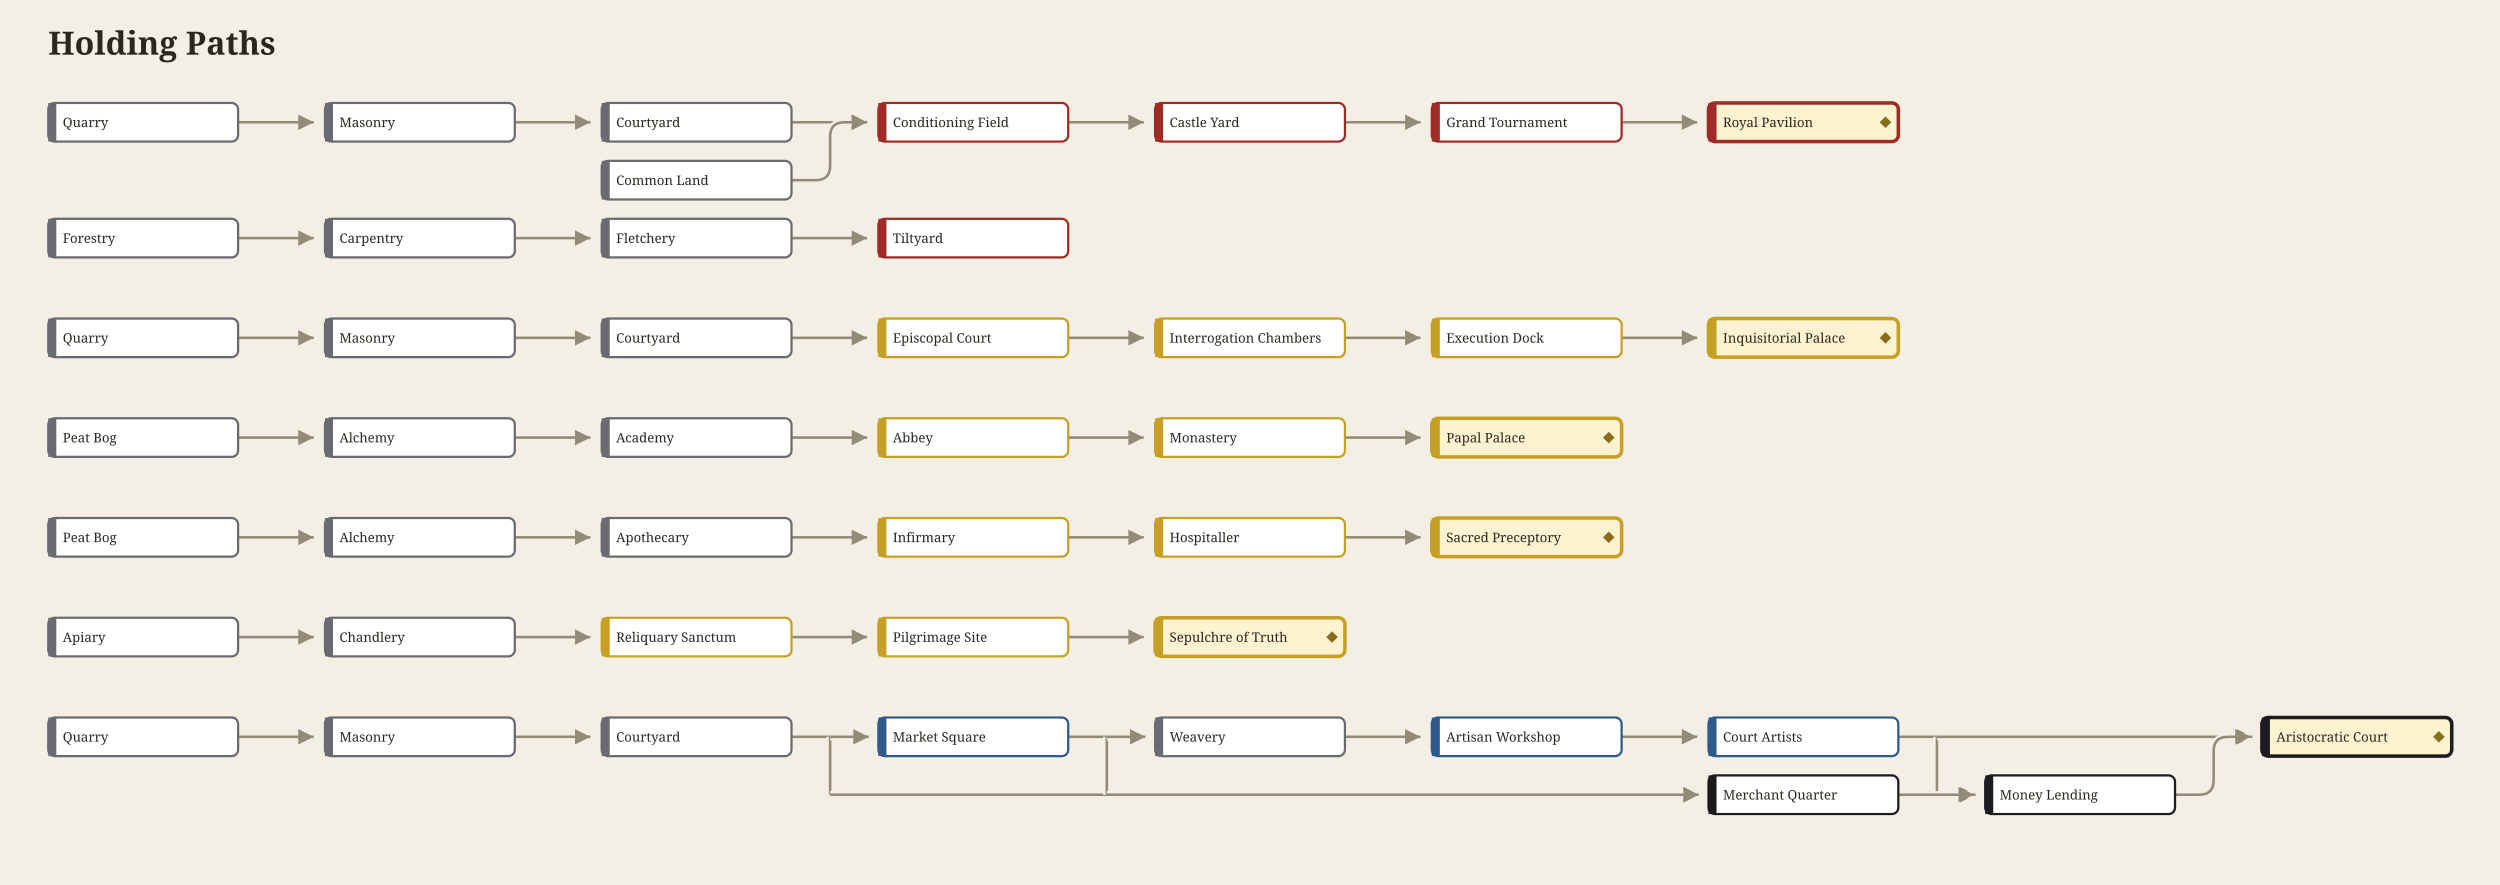
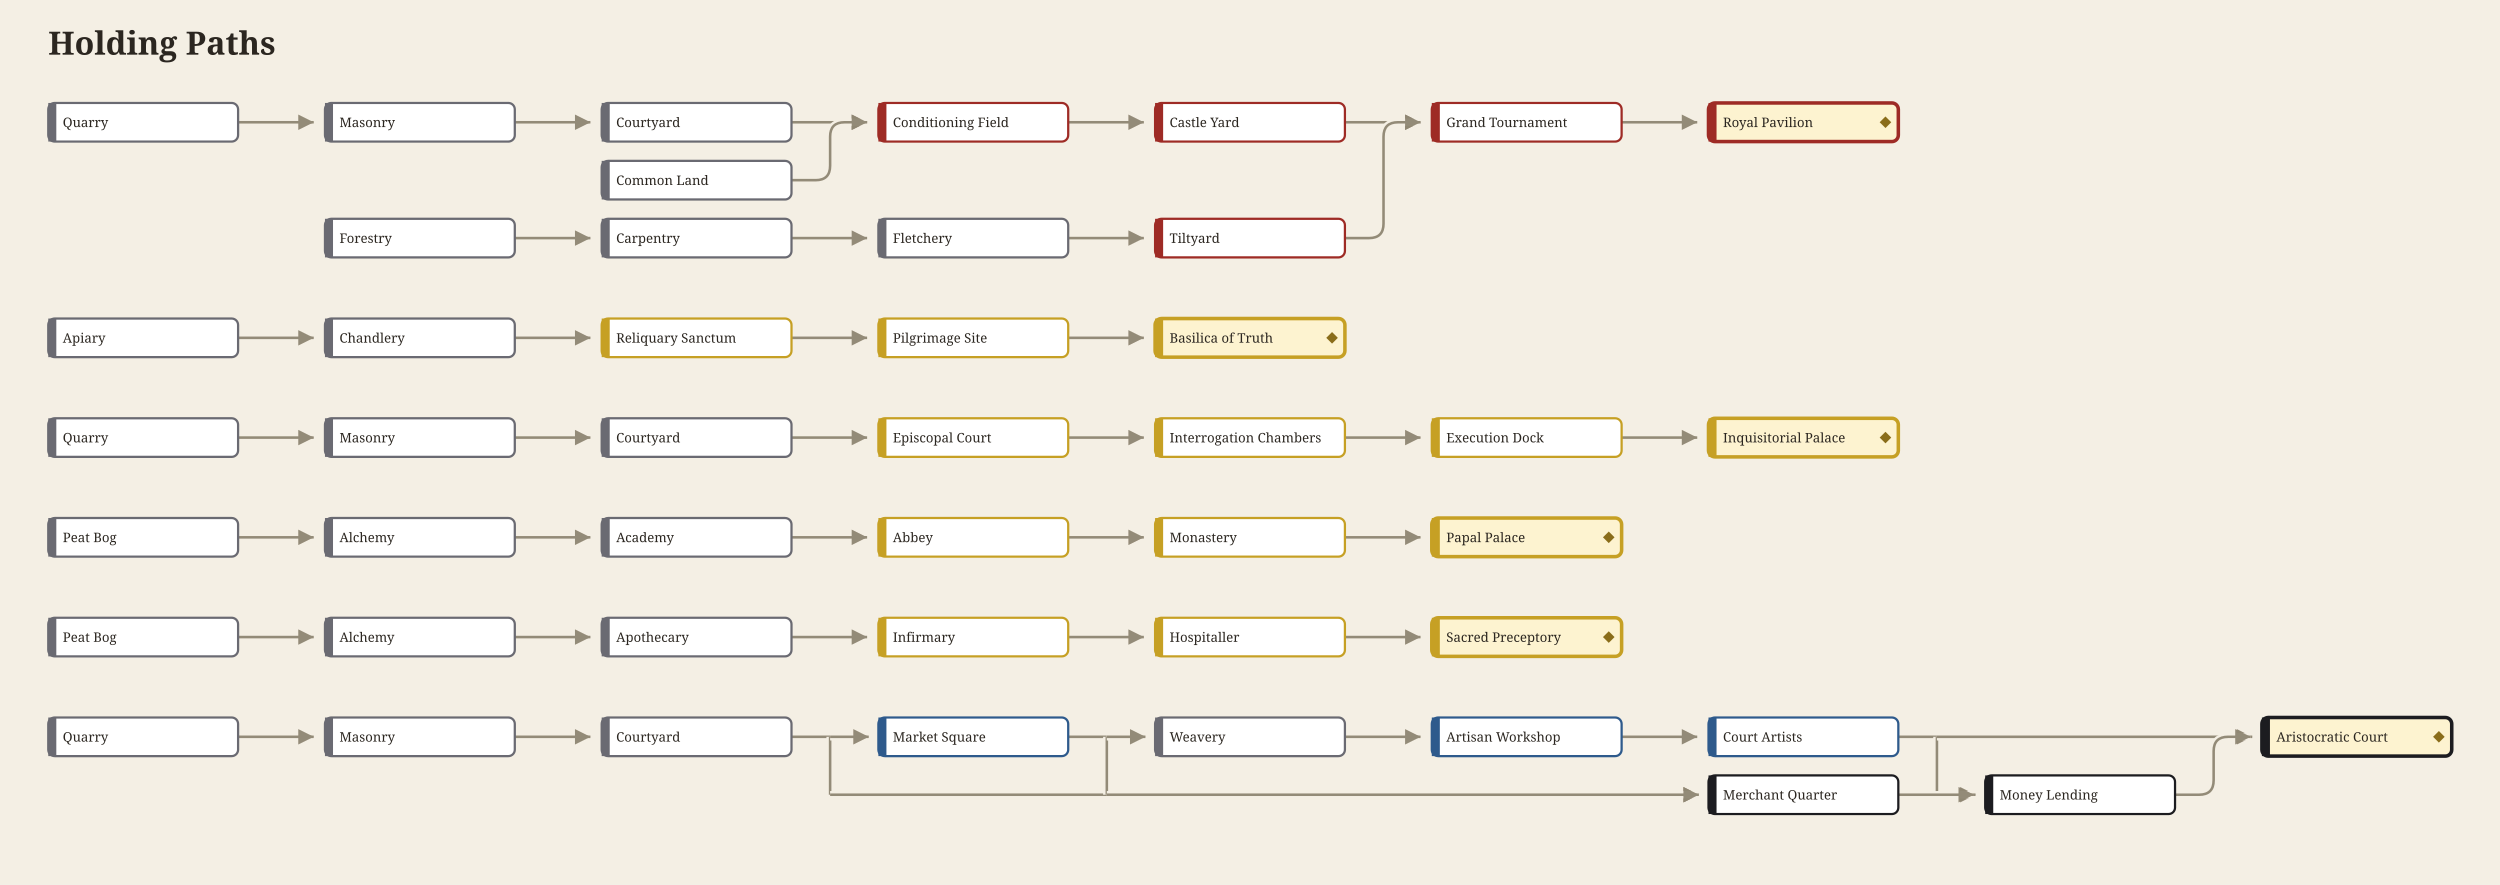
<svg xmlns="http://www.w3.org/2000/svg" width="1554" height="550" viewBox="0 0 1554 550" font-family="Georgia, serif">
  <rect width="1554" height="550" fill="#f4efe4" />
  <defs>
    <marker id="arw-2E5A8C" markerWidth="7" markerHeight="7" refX="6" refY="3" orient="auto">
      <path d="M0,0 L6,3 L0,6 Z" fill="#2E5A8C" />
    </marker>
    <marker id="arw-9E2B25" markerWidth="7" markerHeight="7" refX="6" refY="3" orient="auto">
      <path d="M0,0 L6,3 L0,6 Z" fill="#9E2B25" />
    </marker>
    <marker id="arw-1c9c8c" markerWidth="7" markerHeight="7" refX="6" refY="3" orient="auto">
      <path d="M0,0 L6,3 L0,6 Z" fill="#1c9c8c" />
    </marker>
    <marker id="arw-C6A024" markerWidth="7" markerHeight="7" refX="6" refY="3" orient="auto">
      <path d="M0,0 L6,3 L0,6 Z" fill="#C6A024" />
    </marker>
    <marker id="arw-6A3D8F" markerWidth="7" markerHeight="7" refX="6" refY="3" orient="auto">
      <path d="M0,0 L6,3 L0,6 Z" fill="#6A3D8F" />
    </marker>
    <marker id="arw-CC6A1A" markerWidth="7" markerHeight="7" refX="6" refY="3" orient="auto">
      <path d="M0,0 L6,3 L0,6 Z" fill="#CC6A1A" />
    </marker>
    <marker id="arw-3a7d3a" markerWidth="7" markerHeight="7" refX="6" refY="3" orient="auto">
      <path d="M0,0 L6,3 L0,6 Z" fill="#3a7d3a" />
    </marker>
    <marker id="arw-b5347a" markerWidth="7" markerHeight="7" refX="6" refY="3" orient="auto">
      <path d="M0,0 L6,3 L0,6 Z" fill="#b5347a" />
    </marker>
    <marker id="arw-2b6f9e" markerWidth="7" markerHeight="7" refX="6" refY="3" orient="auto">
      <path d="M0,0 L6,3 L0,6 Z" fill="#2b6f9e" />
    </marker>
    <marker id="arw-8a6d1a" markerWidth="7" markerHeight="7" refX="6" refY="3" orient="auto">
      <path d="M0,0 L6,3 L0,6 Z" fill="#8a6d1a" />
    </marker>
    <marker id="arw-5f5647" markerWidth="7" markerHeight="7" refX="6" refY="3" orient="auto">
      <path d="M0,0 L6,3 L0,6 Z" fill="#5f5647" />
    </marker>
    <marker id="arw-7a2ea0" markerWidth="7" markerHeight="7" refX="6" refY="3" orient="auto">
      <path d="M0,0 L6,3 L0,6 Z" fill="#7a2ea0" />
    </marker>
    <marker id="arw-0f8a7e" markerWidth="7" markerHeight="7" refX="6" refY="3" orient="auto">
      <path d="M0,0 L6,3 L0,6 Z" fill="#0f8a7e" />
    </marker>
    <marker id="arw-a83232" markerWidth="7" markerHeight="7" refX="6" refY="3" orient="auto">
      <path d="M0,0 L6,3 L0,6 Z" fill="#a83232" />
    </marker>
    <marker id="arw-8f8672" markerWidth="7" markerHeight="7" refX="6" refY="3" orient="auto">
      <path d="M0,0 L6,3 L0,6 Z" fill="#8f8672" />
    </marker>
  </defs>
  <text x="30" y="34" font-size="20" font-weight="bold" fill="#2b2620">Holding Paths</text>
  <path d="M148,76 L195,76" fill="none" stroke="#f4efe4" stroke-width="4.6" opacity="1" />
  <path d="M148,76 L195,76" fill="none" stroke="#8f8672" stroke-width="1.6" opacity="0.95" marker-end="url(#arw-8f8672)" />
-   <path d="M148,148 L195,148" fill="none" stroke="#f4efe4" stroke-width="4.6" opacity="1" />
-   <path d="M148,148 L195,148" fill="none" stroke="#8f8672" stroke-width="1.6" opacity="0.95" marker-end="url(#arw-8f8672)" />
  <path d="M320,76 L367,76" fill="none" stroke="#f4efe4" stroke-width="4.6" opacity="1" />
  <path d="M320,76 L367,76" fill="none" stroke="#8f8672" stroke-width="1.6" opacity="0.95" marker-end="url(#arw-8f8672)" />
  <path d="M320,148 L367,148" fill="none" stroke="#f4efe4" stroke-width="4.6" opacity="1" />
  <path d="M320,148 L367,148" fill="none" stroke="#8f8672" stroke-width="1.6" opacity="0.95" marker-end="url(#arw-8f8672)" />
  <path d="M492,76 L539,76" fill="none" stroke="#f4efe4" stroke-width="4.6" opacity="1" />
  <path d="M492,76 L539,76" fill="none" stroke="#8f8672" stroke-width="1.6" opacity="0.95" marker-end="url(#arw-8f8672)" />
  <path d="M492,112 L507,112 Q516,112 516,103 L516,85 Q516,76 525,76 L539,76" fill="none" stroke="#f4efe4" stroke-width="4.6" opacity="1" />
  <path d="M492,112 L507,112 Q516,112 516,103 L516,85 Q516,76 525,76 L539,76" fill="none" stroke="#8f8672" stroke-width="1.6" opacity="0.95" marker-end="url(#arw-8f8672)" />
  <path d="M492,148 L539,148" fill="none" stroke="#f4efe4" stroke-width="4.6" opacity="1" />
  <path d="M492,148 L539,148" fill="none" stroke="#8f8672" stroke-width="1.6" opacity="0.95" marker-end="url(#arw-8f8672)" />
  <path d="M664,76 L711,76" fill="none" stroke="#f4efe4" stroke-width="4.6" opacity="1" />
  <path d="M664,76 L711,76" fill="none" stroke="#8f8672" stroke-width="1.6" opacity="0.95" marker-end="url(#arw-8f8672)" />
+   <path d="M664,148 L711,148" fill="none" stroke="#f4efe4" stroke-width="4.6" opacity="1" />
+   <path d="M664,148 L711,148" fill="none" stroke="#8f8672" stroke-width="1.6" opacity="0.95" marker-end="url(#arw-8f8672)" />
  <path d="M836,76 L883,76" fill="none" stroke="#f4efe4" stroke-width="4.6" opacity="1" />
  <path d="M836,76 L883,76" fill="none" stroke="#8f8672" stroke-width="1.6" opacity="0.95" marker-end="url(#arw-8f8672)" />
+   <path d="M836,148 L851,148 Q860,148 860,139 L860,85 Q860,76 869,76 L883,76" fill="none" stroke="#f4efe4" stroke-width="4.6" opacity="1" />
+   <path d="M836,148 L851,148 Q860,148 860,139 L860,85 Q860,76 869,76 L883,76" fill="none" stroke="#8f8672" stroke-width="1.6" opacity="0.95" marker-end="url(#arw-8f8672)" />
  <path d="M1008,76 L1055,76" fill="none" stroke="#f4efe4" stroke-width="4.6" opacity="1" />
  <path d="M1008,76 L1055,76" fill="none" stroke="#8f8672" stroke-width="1.6" opacity="0.95" marker-end="url(#arw-8f8672)" />
  <rect x="30" y="64" width="118" height="24" rx="4" fill="#ffffff" stroke="#6a6a72" stroke-width="1.4" />
  <rect x="30" y="64" width="5" height="24" fill="#6a6a72" />
  <text x="39" y="79" font-size="8.2" fill="#2b2620">Quarry</text>
-   <rect x="30" y="136" width="118" height="24" rx="4" fill="#ffffff" stroke="#6a6a72" stroke-width="1.4" />
-   <rect x="30" y="136" width="5" height="24" fill="#6a6a72" />
-   <text x="39" y="151" font-size="8.2" fill="#2b2620">Forestry</text>
  <rect x="202" y="64" width="118" height="24" rx="4" fill="#ffffff" stroke="#6a6a72" stroke-width="1.4" />
  <rect x="202" y="64" width="5" height="24" fill="#6a6a72" />
  <text x="211" y="79" font-size="8.2" fill="#2b2620">Masonry</text>
  <rect x="202" y="136" width="118" height="24" rx="4" fill="#ffffff" stroke="#6a6a72" stroke-width="1.4" />
  <rect x="202" y="136" width="5" height="24" fill="#6a6a72" />
-   <text x="211" y="151" font-size="8.2" fill="#2b2620">Carpentry</text>
+   <text x="211" y="151" font-size="8.2" fill="#2b2620">Forestry</text>
  <rect x="374" y="64" width="118" height="24" rx="4" fill="#ffffff" stroke="#6a6a72" stroke-width="1.4" />
  <rect x="374" y="64" width="5" height="24" fill="#6a6a72" />
  <text x="383" y="79" font-size="8.2" fill="#2b2620">Courtyard</text>
  <rect x="374" y="100" width="118" height="24" rx="4" fill="#ffffff" stroke="#6a6a72" stroke-width="1.4" />
  <rect x="374" y="100" width="5" height="24" fill="#6a6a72" />
  <text x="383" y="115" font-size="8.2" fill="#2b2620">Common Land</text>
  <rect x="374" y="136" width="118" height="24" rx="4" fill="#ffffff" stroke="#6a6a72" stroke-width="1.4" />
  <rect x="374" y="136" width="5" height="24" fill="#6a6a72" />
-   <text x="383" y="151" font-size="8.2" fill="#2b2620">Fletchery</text>
+   <text x="383" y="151" font-size="8.2" fill="#2b2620">Carpentry</text>
  <rect x="546" y="64" width="118" height="24" rx="4" fill="#ffffff" stroke="#9E2B25" stroke-width="1.4" />
  <rect x="546" y="64" width="5" height="24" fill="#9E2B25" />
  <text x="555" y="79" font-size="8.2" fill="#2b2620">Conditioning Field</text>
-   <rect x="546" y="136" width="118" height="24" rx="4" fill="#ffffff" stroke="#9E2B25" stroke-width="1.4" />
-   <rect x="546" y="136" width="5" height="24" fill="#9E2B25" />
-   <text x="555" y="151" font-size="8.2" fill="#2b2620">Tiltyard</text>
+   <rect x="546" y="136" width="118" height="24" rx="4" fill="#ffffff" stroke="#6a6a72" stroke-width="1.4" />
+   <rect x="546" y="136" width="5" height="24" fill="#6a6a72" />
+   <text x="555" y="151" font-size="8.2" fill="#2b2620">Fletchery</text>
  <rect x="718" y="64" width="118" height="24" rx="4" fill="#ffffff" stroke="#9E2B25" stroke-width="1.4" />
  <rect x="718" y="64" width="5" height="24" fill="#9E2B25" />
  <text x="727" y="79" font-size="8.2" fill="#2b2620">Castle Yard</text>
+   <rect x="718" y="136" width="118" height="24" rx="4" fill="#ffffff" stroke="#9E2B25" stroke-width="1.4" />
+   <rect x="718" y="136" width="5" height="24" fill="#9E2B25" />
+   <text x="727" y="151" font-size="8.2" fill="#2b2620">Tiltyard</text>
  <rect x="890" y="64" width="118" height="24" rx="4" fill="#ffffff" stroke="#9E2B25" stroke-width="1.4" />
  <rect x="890" y="64" width="5" height="24" fill="#9E2B25" />
  <text x="899" y="79" font-size="8.2" fill="#2b2620">Grand Tournament</text>
  <rect x="1062" y="64" width="118" height="24" rx="4" fill="#fdf3d0" stroke="#9E2B25" stroke-width="2.2" />
  <rect x="1062" y="64" width="5" height="24" fill="#9E2B25" />
  <text x="1071" y="79" font-size="8.2" fill="#2b2620">Royal Pavilion</text>
  <polygon points="1172.0,72.4 1175.6,76.0 1172.0,79.6 1168.4,76.0" fill="#8a6d1a" />
  <path d="M148,210 L195,210" fill="none" stroke="#f4efe4" stroke-width="4.6" opacity="1" />
  <path d="M148,210 L195,210" fill="none" stroke="#8f8672" stroke-width="1.6" opacity="0.95" marker-end="url(#arw-8f8672)" />
  <path d="M320,210 L367,210" fill="none" stroke="#f4efe4" stroke-width="4.6" opacity="1" />
  <path d="M320,210 L367,210" fill="none" stroke="#8f8672" stroke-width="1.6" opacity="0.95" marker-end="url(#arw-8f8672)" />
  <path d="M492,210 L539,210" fill="none" stroke="#f4efe4" stroke-width="4.6" opacity="1" />
  <path d="M492,210 L539,210" fill="none" stroke="#8f8672" stroke-width="1.6" opacity="0.95" marker-end="url(#arw-8f8672)" />
  <path d="M664,210 L711,210" fill="none" stroke="#f4efe4" stroke-width="4.6" opacity="1" />
  <path d="M664,210 L711,210" fill="none" stroke="#8f8672" stroke-width="1.6" opacity="0.95" marker-end="url(#arw-8f8672)" />
-   <path d="M836,210 L883,210" fill="none" stroke="#f4efe4" stroke-width="4.6" opacity="1" />
-   <path d="M836,210 L883,210" fill="none" stroke="#8f8672" stroke-width="1.6" opacity="0.95" marker-end="url(#arw-8f8672)" />
-   <path d="M1008,210 L1055,210" fill="none" stroke="#f4efe4" stroke-width="4.6" opacity="1" />
-   <path d="M1008,210 L1055,210" fill="none" stroke="#8f8672" stroke-width="1.6" opacity="0.95" marker-end="url(#arw-8f8672)" />
  <rect x="30" y="198" width="118" height="24" rx="4" fill="#ffffff" stroke="#6a6a72" stroke-width="1.4" />
  <rect x="30" y="198" width="5" height="24" fill="#6a6a72" />
-   <text x="39" y="213" font-size="8.2" fill="#2b2620">Quarry</text>
+   <text x="39" y="213" font-size="8.2" fill="#2b2620">Apiary</text>
  <rect x="202" y="198" width="118" height="24" rx="4" fill="#ffffff" stroke="#6a6a72" stroke-width="1.4" />
  <rect x="202" y="198" width="5" height="24" fill="#6a6a72" />
-   <text x="211" y="213" font-size="8.2" fill="#2b2620">Masonry</text>
-   <rect x="374" y="198" width="118" height="24" rx="4" fill="#ffffff" stroke="#6a6a72" stroke-width="1.4" />
-   <rect x="374" y="198" width="5" height="24" fill="#6a6a72" />
-   <text x="383" y="213" font-size="8.2" fill="#2b2620">Courtyard</text>
+   <text x="211" y="213" font-size="8.2" fill="#2b2620">Chandlery</text>
+   <rect x="374" y="198" width="118" height="24" rx="4" fill="#ffffff" stroke="#C6A024" stroke-width="1.4" />
+   <rect x="374" y="198" width="5" height="24" fill="#C6A024" />
+   <text x="383" y="213" font-size="8.2" fill="#2b2620">Reliquary Sanctum</text>
  <rect x="546" y="198" width="118" height="24" rx="4" fill="#ffffff" stroke="#C6A024" stroke-width="1.4" />
  <rect x="546" y="198" width="5" height="24" fill="#C6A024" />
-   <text x="555" y="213" font-size="8.2" fill="#2b2620">Episcopal Court</text>
-   <rect x="718" y="198" width="118" height="24" rx="4" fill="#ffffff" stroke="#C6A024" stroke-width="1.4" />
+   <text x="555" y="213" font-size="8.2" fill="#2b2620">Pilgrimage Site</text>
+   <rect x="718" y="198" width="118" height="24" rx="4" fill="#fdf3d0" stroke="#C6A024" stroke-width="2.2" />
  <rect x="718" y="198" width="5" height="24" fill="#C6A024" />
-   <text x="727" y="213" font-size="8.2" fill="#2b2620">Interrogation Chambers</text>
-   <rect x="890" y="198" width="118" height="24" rx="4" fill="#ffffff" stroke="#C6A024" stroke-width="1.4" />
-   <rect x="890" y="198" width="5" height="24" fill="#C6A024" />
-   <text x="899" y="213" font-size="8.2" fill="#2b2620">Execution Dock</text>
-   <rect x="1062" y="198" width="118" height="24" rx="4" fill="#fdf3d0" stroke="#C6A024" stroke-width="2.2" />
-   <rect x="1062" y="198" width="5" height="24" fill="#C6A024" />
-   <text x="1071" y="213" font-size="8.2" fill="#2b2620">Inquisitorial Palace</text>
-   <polygon points="1172.0,206.4 1175.6,210.0 1172.0,213.6 1168.4,210.0" fill="#8a6d1a" />
+   <text x="727" y="213" font-size="8.2" fill="#2b2620">Basilica of Truth</text>
+   <polygon points="828.0,206.4 831.6,210.0 828.0,213.6 824.4,210.0" fill="#8a6d1a" />
  <path d="M148,272 L195,272" fill="none" stroke="#f4efe4" stroke-width="4.6" opacity="1" />
  <path d="M148,272 L195,272" fill="none" stroke="#8f8672" stroke-width="1.6" opacity="0.95" marker-end="url(#arw-8f8672)" />
  <path d="M320,272 L367,272" fill="none" stroke="#f4efe4" stroke-width="4.6" opacity="1" />
  <path d="M320,272 L367,272" fill="none" stroke="#8f8672" stroke-width="1.6" opacity="0.95" marker-end="url(#arw-8f8672)" />
  <path d="M492,272 L539,272" fill="none" stroke="#f4efe4" stroke-width="4.6" opacity="1" />
  <path d="M492,272 L539,272" fill="none" stroke="#8f8672" stroke-width="1.6" opacity="0.95" marker-end="url(#arw-8f8672)" />
  <path d="M664,272 L711,272" fill="none" stroke="#f4efe4" stroke-width="4.6" opacity="1" />
  <path d="M664,272 L711,272" fill="none" stroke="#8f8672" stroke-width="1.6" opacity="0.95" marker-end="url(#arw-8f8672)" />
  <path d="M836,272 L883,272" fill="none" stroke="#f4efe4" stroke-width="4.6" opacity="1" />
  <path d="M836,272 L883,272" fill="none" stroke="#8f8672" stroke-width="1.6" opacity="0.95" marker-end="url(#arw-8f8672)" />
+   <path d="M1008,272 L1055,272" fill="none" stroke="#f4efe4" stroke-width="4.6" opacity="1" />
+   <path d="M1008,272 L1055,272" fill="none" stroke="#8f8672" stroke-width="1.6" opacity="0.95" marker-end="url(#arw-8f8672)" />
  <rect x="30" y="260" width="118" height="24" rx="4" fill="#ffffff" stroke="#6a6a72" stroke-width="1.4" />
  <rect x="30" y="260" width="5" height="24" fill="#6a6a72" />
-   <text x="39" y="275" font-size="8.2" fill="#2b2620">Peat Bog</text>
+   <text x="39" y="275" font-size="8.2" fill="#2b2620">Quarry</text>
  <rect x="202" y="260" width="118" height="24" rx="4" fill="#ffffff" stroke="#6a6a72" stroke-width="1.4" />
  <rect x="202" y="260" width="5" height="24" fill="#6a6a72" />
-   <text x="211" y="275" font-size="8.2" fill="#2b2620">Alchemy</text>
+   <text x="211" y="275" font-size="8.2" fill="#2b2620">Masonry</text>
  <rect x="374" y="260" width="118" height="24" rx="4" fill="#ffffff" stroke="#6a6a72" stroke-width="1.4" />
  <rect x="374" y="260" width="5" height="24" fill="#6a6a72" />
-   <text x="383" y="275" font-size="8.2" fill="#2b2620">Academy</text>
+   <text x="383" y="275" font-size="8.2" fill="#2b2620">Courtyard</text>
  <rect x="546" y="260" width="118" height="24" rx="4" fill="#ffffff" stroke="#C6A024" stroke-width="1.4" />
  <rect x="546" y="260" width="5" height="24" fill="#C6A024" />
-   <text x="555" y="275" font-size="8.2" fill="#2b2620">Abbey</text>
+   <text x="555" y="275" font-size="8.2" fill="#2b2620">Episcopal Court</text>
  <rect x="718" y="260" width="118" height="24" rx="4" fill="#ffffff" stroke="#C6A024" stroke-width="1.4" />
  <rect x="718" y="260" width="5" height="24" fill="#C6A024" />
-   <text x="727" y="275" font-size="8.2" fill="#2b2620">Monastery</text>
-   <rect x="890" y="260" width="118" height="24" rx="4" fill="#fdf3d0" stroke="#C6A024" stroke-width="2.2" />
+   <text x="727" y="275" font-size="8.2" fill="#2b2620">Interrogation Chambers</text>
+   <rect x="890" y="260" width="118" height="24" rx="4" fill="#ffffff" stroke="#C6A024" stroke-width="1.4" />
  <rect x="890" y="260" width="5" height="24" fill="#C6A024" />
-   <text x="899" y="275" font-size="8.2" fill="#2b2620">Papal Palace</text>
-   <polygon points="1000.0,268.4 1003.6,272.0 1000.0,275.6 996.4,272.0" fill="#8a6d1a" />
+   <text x="899" y="275" font-size="8.2" fill="#2b2620">Execution Dock</text>
+   <rect x="1062" y="260" width="118" height="24" rx="4" fill="#fdf3d0" stroke="#C6A024" stroke-width="2.2" />
+   <rect x="1062" y="260" width="5" height="24" fill="#C6A024" />
+   <text x="1071" y="275" font-size="8.2" fill="#2b2620">Inquisitorial Palace</text>
+   <polygon points="1172.0,268.4 1175.6,272.0 1172.0,275.6 1168.4,272.0" fill="#8a6d1a" />
  <path d="M148,334 L195,334" fill="none" stroke="#f4efe4" stroke-width="4.6" opacity="1" />
  <path d="M148,334 L195,334" fill="none" stroke="#8f8672" stroke-width="1.6" opacity="0.95" marker-end="url(#arw-8f8672)" />
  <path d="M320,334 L367,334" fill="none" stroke="#f4efe4" stroke-width="4.6" opacity="1" />
  <path d="M320,334 L367,334" fill="none" stroke="#8f8672" stroke-width="1.6" opacity="0.95" marker-end="url(#arw-8f8672)" />
  <path d="M492,334 L539,334" fill="none" stroke="#f4efe4" stroke-width="4.6" opacity="1" />
  <path d="M492,334 L539,334" fill="none" stroke="#8f8672" stroke-width="1.6" opacity="0.95" marker-end="url(#arw-8f8672)" />
  <path d="M664,334 L711,334" fill="none" stroke="#f4efe4" stroke-width="4.6" opacity="1" />
  <path d="M664,334 L711,334" fill="none" stroke="#8f8672" stroke-width="1.6" opacity="0.95" marker-end="url(#arw-8f8672)" />
  <path d="M836,334 L883,334" fill="none" stroke="#f4efe4" stroke-width="4.6" opacity="1" />
  <path d="M836,334 L883,334" fill="none" stroke="#8f8672" stroke-width="1.6" opacity="0.95" marker-end="url(#arw-8f8672)" />
  <rect x="30" y="322" width="118" height="24" rx="4" fill="#ffffff" stroke="#6a6a72" stroke-width="1.4" />
  <rect x="30" y="322" width="5" height="24" fill="#6a6a72" />
  <text x="39" y="337" font-size="8.2" fill="#2b2620">Peat Bog</text>
  <rect x="202" y="322" width="118" height="24" rx="4" fill="#ffffff" stroke="#6a6a72" stroke-width="1.4" />
  <rect x="202" y="322" width="5" height="24" fill="#6a6a72" />
  <text x="211" y="337" font-size="8.2" fill="#2b2620">Alchemy</text>
  <rect x="374" y="322" width="118" height="24" rx="4" fill="#ffffff" stroke="#6a6a72" stroke-width="1.4" />
  <rect x="374" y="322" width="5" height="24" fill="#6a6a72" />
-   <text x="383" y="337" font-size="8.2" fill="#2b2620">Apothecary</text>
+   <text x="383" y="337" font-size="8.2" fill="#2b2620">Academy</text>
  <rect x="546" y="322" width="118" height="24" rx="4" fill="#ffffff" stroke="#C6A024" stroke-width="1.4" />
  <rect x="546" y="322" width="5" height="24" fill="#C6A024" />
-   <text x="555" y="337" font-size="8.2" fill="#2b2620">Infirmary</text>
+   <text x="555" y="337" font-size="8.2" fill="#2b2620">Abbey</text>
  <rect x="718" y="322" width="118" height="24" rx="4" fill="#ffffff" stroke="#C6A024" stroke-width="1.4" />
  <rect x="718" y="322" width="5" height="24" fill="#C6A024" />
-   <text x="727" y="337" font-size="8.2" fill="#2b2620">Hospitaller</text>
+   <text x="727" y="337" font-size="8.2" fill="#2b2620">Monastery</text>
  <rect x="890" y="322" width="118" height="24" rx="4" fill="#fdf3d0" stroke="#C6A024" stroke-width="2.2" />
  <rect x="890" y="322" width="5" height="24" fill="#C6A024" />
-   <text x="899" y="337" font-size="8.2" fill="#2b2620">Sacred Preceptory</text>
+   <text x="899" y="337" font-size="8.2" fill="#2b2620">Papal Palace</text>
  <polygon points="1000.0,330.4 1003.6,334.0 1000.0,337.6 996.4,334.0" fill="#8a6d1a" />
  <path d="M148,396 L195,396" fill="none" stroke="#f4efe4" stroke-width="4.6" opacity="1" />
  <path d="M148,396 L195,396" fill="none" stroke="#8f8672" stroke-width="1.6" opacity="0.95" marker-end="url(#arw-8f8672)" />
  <path d="M320,396 L367,396" fill="none" stroke="#f4efe4" stroke-width="4.6" opacity="1" />
  <path d="M320,396 L367,396" fill="none" stroke="#8f8672" stroke-width="1.6" opacity="0.95" marker-end="url(#arw-8f8672)" />
  <path d="M492,396 L539,396" fill="none" stroke="#f4efe4" stroke-width="4.6" opacity="1" />
  <path d="M492,396 L539,396" fill="none" stroke="#8f8672" stroke-width="1.6" opacity="0.95" marker-end="url(#arw-8f8672)" />
  <path d="M664,396 L711,396" fill="none" stroke="#f4efe4" stroke-width="4.6" opacity="1" />
  <path d="M664,396 L711,396" fill="none" stroke="#8f8672" stroke-width="1.6" opacity="0.95" marker-end="url(#arw-8f8672)" />
+   <path d="M836,396 L883,396" fill="none" stroke="#f4efe4" stroke-width="4.6" opacity="1" />
+   <path d="M836,396 L883,396" fill="none" stroke="#8f8672" stroke-width="1.6" opacity="0.95" marker-end="url(#arw-8f8672)" />
  <rect x="30" y="384" width="118" height="24" rx="4" fill="#ffffff" stroke="#6a6a72" stroke-width="1.4" />
  <rect x="30" y="384" width="5" height="24" fill="#6a6a72" />
-   <text x="39" y="399" font-size="8.2" fill="#2b2620">Apiary</text>
+   <text x="39" y="399" font-size="8.2" fill="#2b2620">Peat Bog</text>
  <rect x="202" y="384" width="118" height="24" rx="4" fill="#ffffff" stroke="#6a6a72" stroke-width="1.4" />
  <rect x="202" y="384" width="5" height="24" fill="#6a6a72" />
-   <text x="211" y="399" font-size="8.2" fill="#2b2620">Chandlery</text>
-   <rect x="374" y="384" width="118" height="24" rx="4" fill="#ffffff" stroke="#C6A024" stroke-width="1.4" />
-   <rect x="374" y="384" width="5" height="24" fill="#C6A024" />
-   <text x="383" y="399" font-size="8.2" fill="#2b2620">Reliquary Sanctum</text>
+   <text x="211" y="399" font-size="8.2" fill="#2b2620">Alchemy</text>
+   <rect x="374" y="384" width="118" height="24" rx="4" fill="#ffffff" stroke="#6a6a72" stroke-width="1.4" />
+   <rect x="374" y="384" width="5" height="24" fill="#6a6a72" />
+   <text x="383" y="399" font-size="8.2" fill="#2b2620">Apothecary</text>
  <rect x="546" y="384" width="118" height="24" rx="4" fill="#ffffff" stroke="#C6A024" stroke-width="1.4" />
  <rect x="546" y="384" width="5" height="24" fill="#C6A024" />
-   <text x="555" y="399" font-size="8.2" fill="#2b2620">Pilgrimage Site</text>
-   <rect x="718" y="384" width="118" height="24" rx="4" fill="#fdf3d0" stroke="#C6A024" stroke-width="2.2" />
+   <text x="555" y="399" font-size="8.2" fill="#2b2620">Infirmary</text>
+   <rect x="718" y="384" width="118" height="24" rx="4" fill="#ffffff" stroke="#C6A024" stroke-width="1.4" />
  <rect x="718" y="384" width="5" height="24" fill="#C6A024" />
-   <text x="727" y="399" font-size="8.2" fill="#2b2620">Sepulchre of Truth</text>
-   <polygon points="828.0,392.4 831.6,396.0 828.0,399.6 824.4,396.0" fill="#8a6d1a" />
+   <text x="727" y="399" font-size="8.2" fill="#2b2620">Hospitaller</text>
+   <rect x="890" y="384" width="118" height="24" rx="4" fill="#fdf3d0" stroke="#C6A024" stroke-width="2.2" />
+   <rect x="890" y="384" width="5" height="24" fill="#C6A024" />
+   <text x="899" y="399" font-size="8.2" fill="#2b2620">Sacred Preceptory</text>
+   <polygon points="1000.0,392.4 1003.6,396.0 1000.0,399.6 996.4,396.0" fill="#8a6d1a" />
  <path d="M148,458 L195,458" fill="none" stroke="#f4efe4" stroke-width="4.6" opacity="1" />
  <path d="M148,458 L195,458" fill="none" stroke="#8f8672" stroke-width="1.6" opacity="0.95" marker-end="url(#arw-8f8672)" />
  <path d="M320,458 L367,458" fill="none" stroke="#f4efe4" stroke-width="4.6" opacity="1" />
  <path d="M320,458 L367,458" fill="none" stroke="#8f8672" stroke-width="1.6" opacity="0.95" marker-end="url(#arw-8f8672)" />
  <path d="M492,458 L516,458" fill="none" stroke="#f4efe4" stroke-width="4.6" opacity="1" />
  <path d="M492,458 L516,458" fill="none" stroke="#8f8672" stroke-width="1.6" opacity="0.95" />
  <path d="M516,458 L516,494" fill="none" stroke="#f4efe4" stroke-width="4.6" opacity="1" />
  <path d="M516,458 L516,494" fill="none" stroke="#8f8672" stroke-width="1.6" opacity="0.95" />
  <path d="M516,458 L540,458" fill="none" stroke="#f4efe4" stroke-width="4.6" opacity="1" />
  <path d="M516,458 L540,458" fill="none" stroke="#8f8672" stroke-width="1.6" opacity="0.95" marker-end="url(#arw-8f8672)" />
  <path d="M516,494 L1056,494" fill="none" stroke="#f4efe4" stroke-width="4.6" opacity="1" />
  <path d="M516,494 L1056,494" fill="none" stroke="#8f8672" stroke-width="1.6" opacity="0.95" marker-end="url(#arw-8f8672)" />
  <path d="M664,458 L688,458" fill="none" stroke="#f4efe4" stroke-width="4.6" opacity="1" />
  <path d="M664,458 L688,458" fill="none" stroke="#8f8672" stroke-width="1.6" opacity="0.95" />
  <path d="M688,458 L688,494" fill="none" stroke="#f4efe4" stroke-width="4.6" opacity="1" />
  <path d="M688,458 L688,494" fill="none" stroke="#8f8672" stroke-width="1.6" opacity="0.95" />
  <path d="M688,458 L712,458" fill="none" stroke="#f4efe4" stroke-width="4.6" opacity="1" />
  <path d="M688,458 L712,458" fill="none" stroke="#8f8672" stroke-width="1.6" opacity="0.95" marker-end="url(#arw-8f8672)" />
  <path d="M688,494 L1056,494" fill="none" stroke="#f4efe4" stroke-width="4.6" opacity="1" />
  <path d="M688,494 L1056,494" fill="none" stroke="#8f8672" stroke-width="1.6" opacity="0.95" marker-end="url(#arw-8f8672)" />
  <path d="M836,458 L883,458" fill="none" stroke="#f4efe4" stroke-width="4.6" opacity="1" />
  <path d="M836,458 L883,458" fill="none" stroke="#8f8672" stroke-width="1.6" opacity="0.95" marker-end="url(#arw-8f8672)" />
  <path d="M1008,458 L1055,458" fill="none" stroke="#f4efe4" stroke-width="4.6" opacity="1" />
  <path d="M1008,458 L1055,458" fill="none" stroke="#8f8672" stroke-width="1.6" opacity="0.95" marker-end="url(#arw-8f8672)" />
  <path d="M1180,458 L1204,458" fill="none" stroke="#f4efe4" stroke-width="4.6" opacity="1" />
  <path d="M1180,458 L1204,458" fill="none" stroke="#8f8672" stroke-width="1.6" opacity="0.95" />
  <path d="M1204,458 L1204,494" fill="none" stroke="#f4efe4" stroke-width="4.6" opacity="1" />
  <path d="M1204,458 L1204,494" fill="none" stroke="#8f8672" stroke-width="1.6" opacity="0.95" />
  <path d="M1204,494 L1228,494" fill="none" stroke="#f4efe4" stroke-width="4.6" opacity="1" />
  <path d="M1204,494 L1228,494" fill="none" stroke="#8f8672" stroke-width="1.6" opacity="0.95" marker-end="url(#arw-8f8672)" />
  <path d="M1204,458 L1400,458" fill="none" stroke="#f4efe4" stroke-width="4.6" opacity="1" />
  <path d="M1204,458 L1400,458" fill="none" stroke="#8f8672" stroke-width="1.6" opacity="0.95" marker-end="url(#arw-8f8672)" />
  <path d="M1180,494 L1227,494" fill="none" stroke="#f4efe4" stroke-width="4.6" opacity="1" />
  <path d="M1180,494 L1227,494" fill="none" stroke="#8f8672" stroke-width="1.6" opacity="0.95" marker-end="url(#arw-8f8672)" />
  <path d="M1352,494 L1367,494 Q1376,494 1376,485 L1376,467 Q1376,458 1385,458 L1399,458" fill="none" stroke="#f4efe4" stroke-width="4.6" opacity="1" />
  <path d="M1352,494 L1367,494 Q1376,494 1376,485 L1376,467 Q1376,458 1385,458 L1399,458" fill="none" stroke="#8f8672" stroke-width="1.6" opacity="0.95" marker-end="url(#arw-8f8672)" />
  <rect x="30" y="446" width="118" height="24" rx="4" fill="#ffffff" stroke="#6a6a72" stroke-width="1.4" />
  <rect x="30" y="446" width="5" height="24" fill="#6a6a72" />
  <text x="39" y="461" font-size="8.2" fill="#2b2620">Quarry</text>
  <rect x="202" y="446" width="118" height="24" rx="4" fill="#ffffff" stroke="#6a6a72" stroke-width="1.4" />
  <rect x="202" y="446" width="5" height="24" fill="#6a6a72" />
  <text x="211" y="461" font-size="8.2" fill="#2b2620">Masonry</text>
  <rect x="374" y="446" width="118" height="24" rx="4" fill="#ffffff" stroke="#6a6a72" stroke-width="1.4" />
  <rect x="374" y="446" width="5" height="24" fill="#6a6a72" />
  <text x="383" y="461" font-size="8.2" fill="#2b2620">Courtyard</text>
  <rect x="546" y="446" width="118" height="24" rx="4" fill="#ffffff" stroke="#2E5A8C" stroke-width="1.4" />
  <rect x="546" y="446" width="5" height="24" fill="#2E5A8C" />
  <text x="555" y="461" font-size="8.2" fill="#2b2620">Market Square</text>
  <rect x="718" y="446" width="118" height="24" rx="4" fill="#ffffff" stroke="#6a6a72" stroke-width="1.4" />
  <rect x="718" y="446" width="5" height="24" fill="#6a6a72" />
  <text x="727" y="461" font-size="8.2" fill="#2b2620">Weavery</text>
  <rect x="890" y="446" width="118" height="24" rx="4" fill="#ffffff" stroke="#2E5A8C" stroke-width="1.4" />
  <rect x="890" y="446" width="5" height="24" fill="#2E5A8C" />
  <text x="899" y="461" font-size="8.2" fill="#2b2620">Artisan Workshop</text>
  <rect x="1062" y="446" width="118" height="24" rx="4" fill="#ffffff" stroke="#2E5A8C" stroke-width="1.4" />
  <rect x="1062" y="446" width="5" height="24" fill="#2E5A8C" />
  <text x="1071" y="461" font-size="8.2" fill="#2b2620">Court Artists</text>
  <rect x="1062" y="482" width="118" height="24" rx="4" fill="#ffffff" stroke="#1c1c20" stroke-width="1.4" />
  <rect x="1062" y="482" width="5" height="24" fill="#1c1c20" />
  <text x="1071" y="497" font-size="8.2" fill="#2b2620">Merchant Quarter</text>
  <rect x="1234" y="482" width="118" height="24" rx="4" fill="#ffffff" stroke="#1c1c20" stroke-width="1.4" />
  <rect x="1234" y="482" width="5" height="24" fill="#1c1c20" />
  <text x="1243" y="497" font-size="8.2" fill="#2b2620">Money Lending</text>
  <rect x="1406" y="446" width="118" height="24" rx="4" fill="#fdf3d0" stroke="#1c1c20" stroke-width="2.2" />
  <rect x="1406" y="446" width="5" height="24" fill="#1c1c20" />
  <text x="1415" y="461" font-size="8.2" fill="#2b2620">Aristocratic Court</text>
  <polygon points="1516.0,454.4 1519.6,458.0 1516.0,461.6 1512.4,458.0" fill="#8a6d1a" />
</svg>
